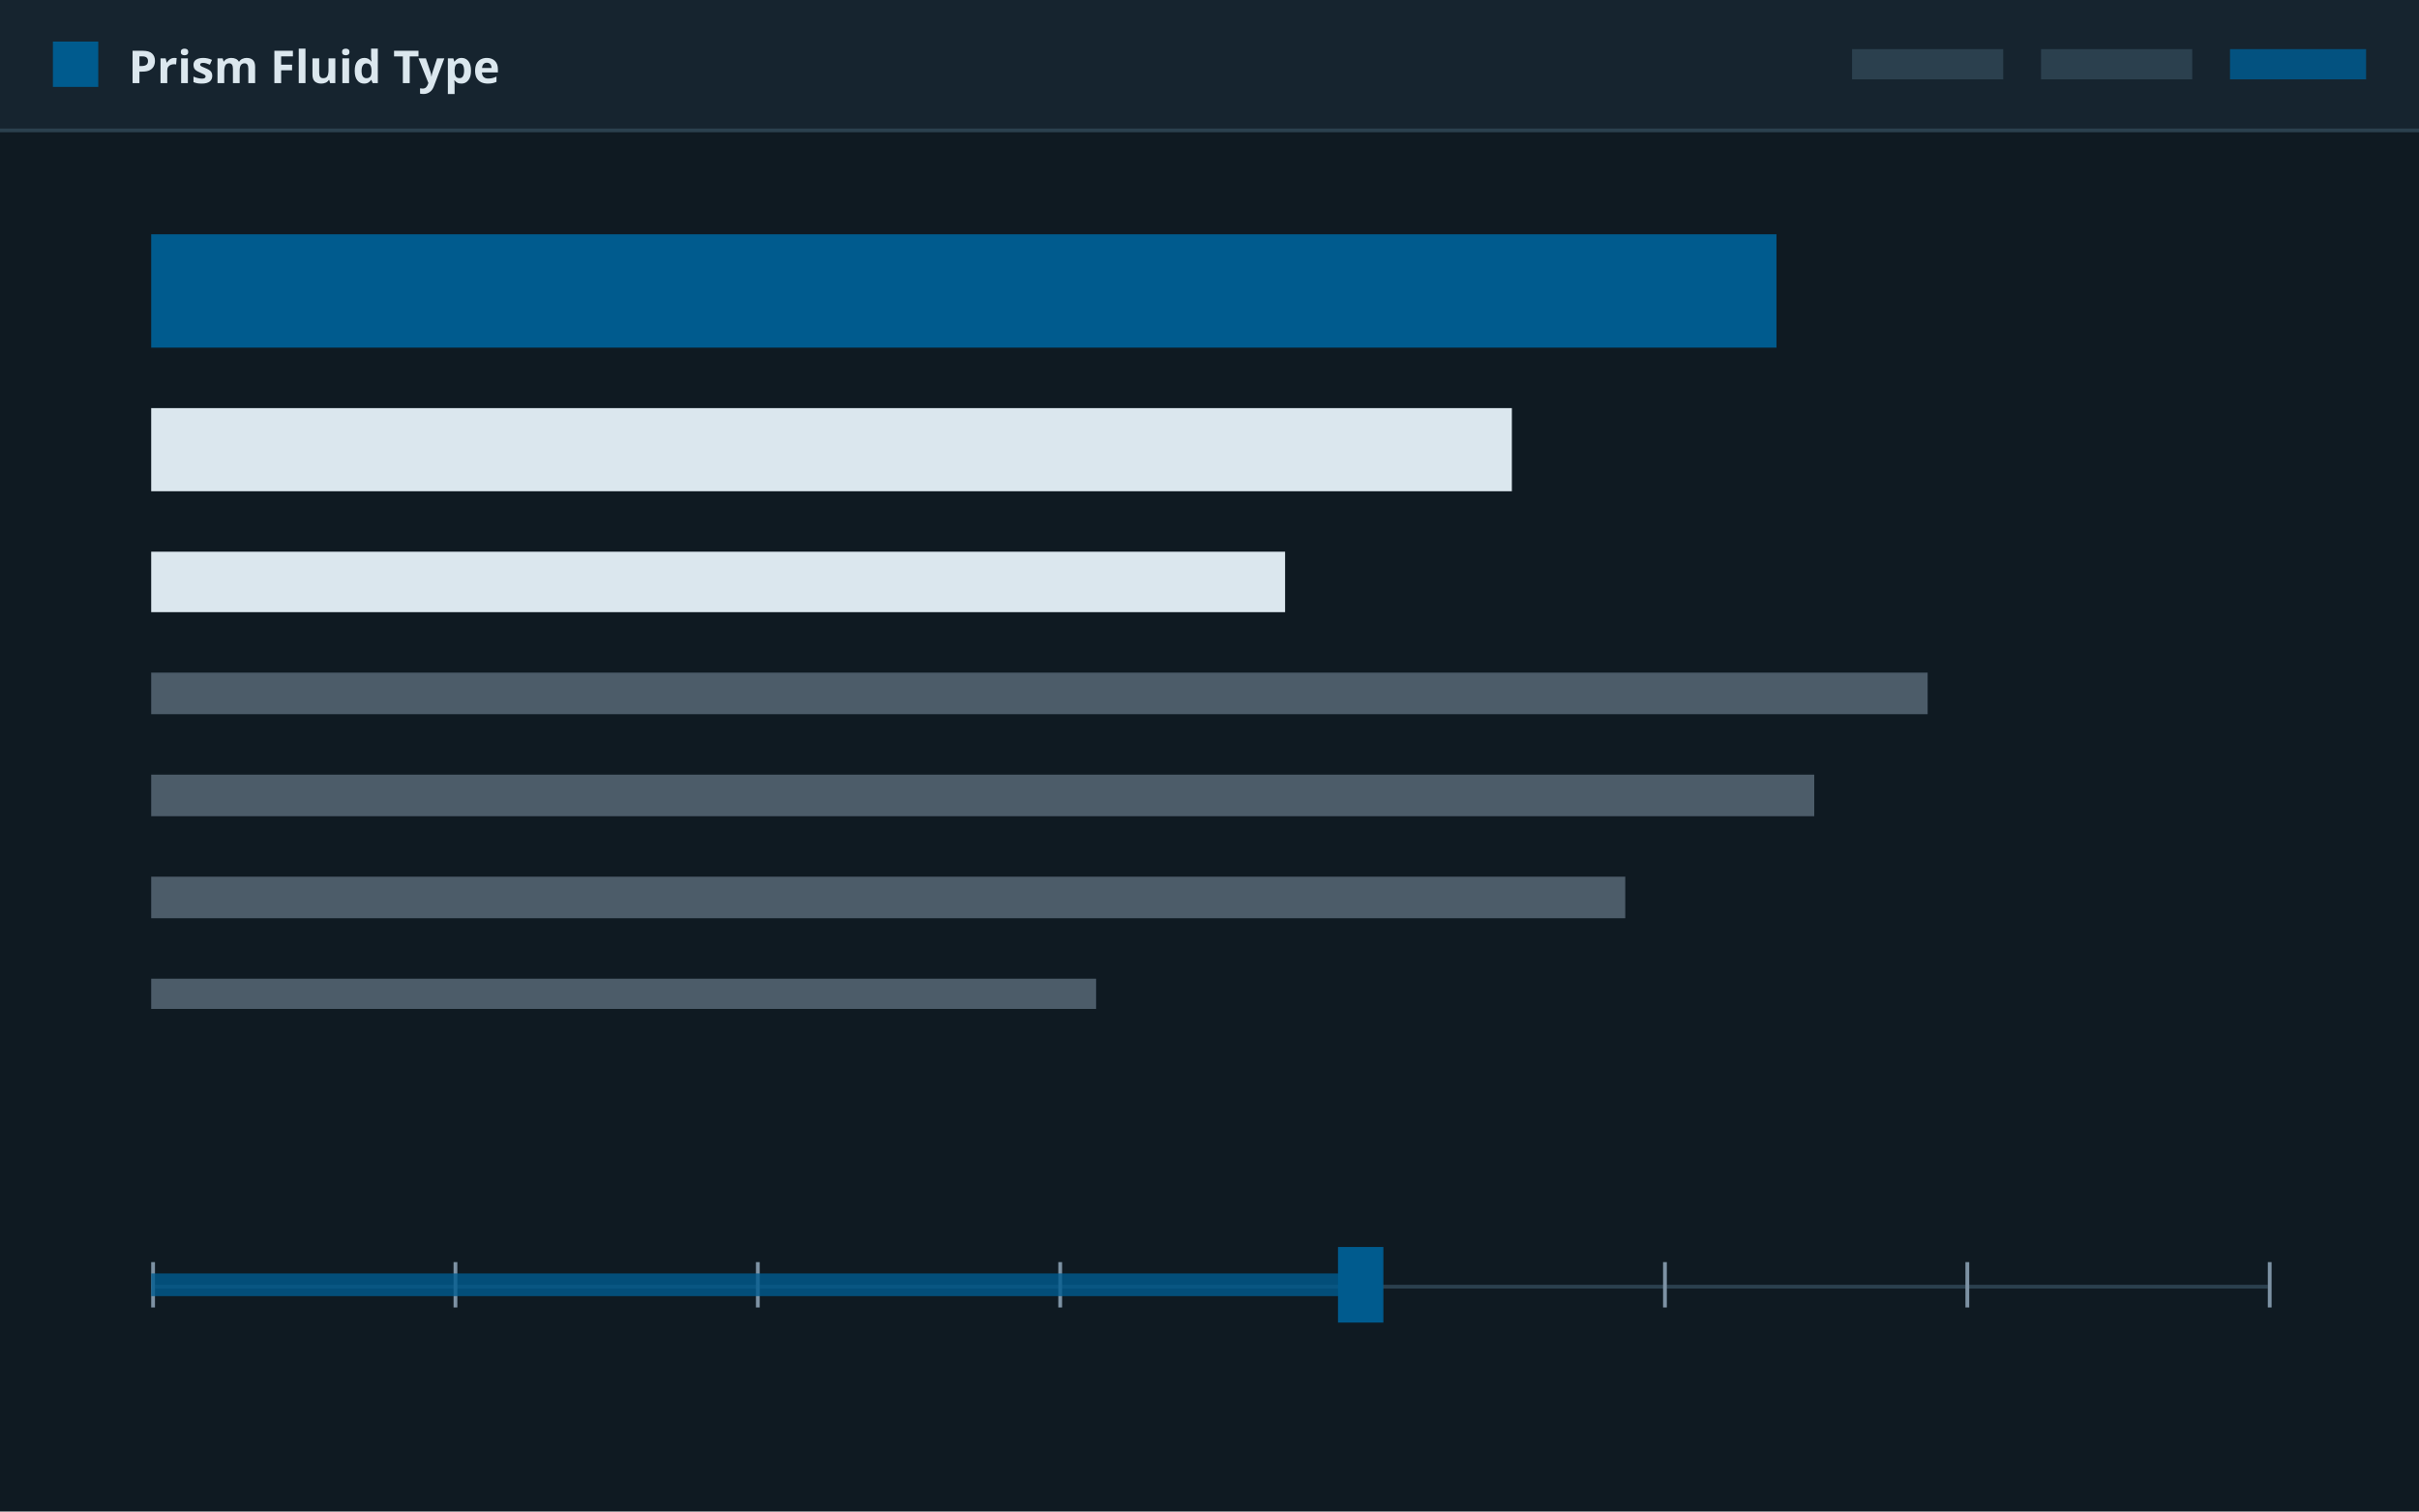
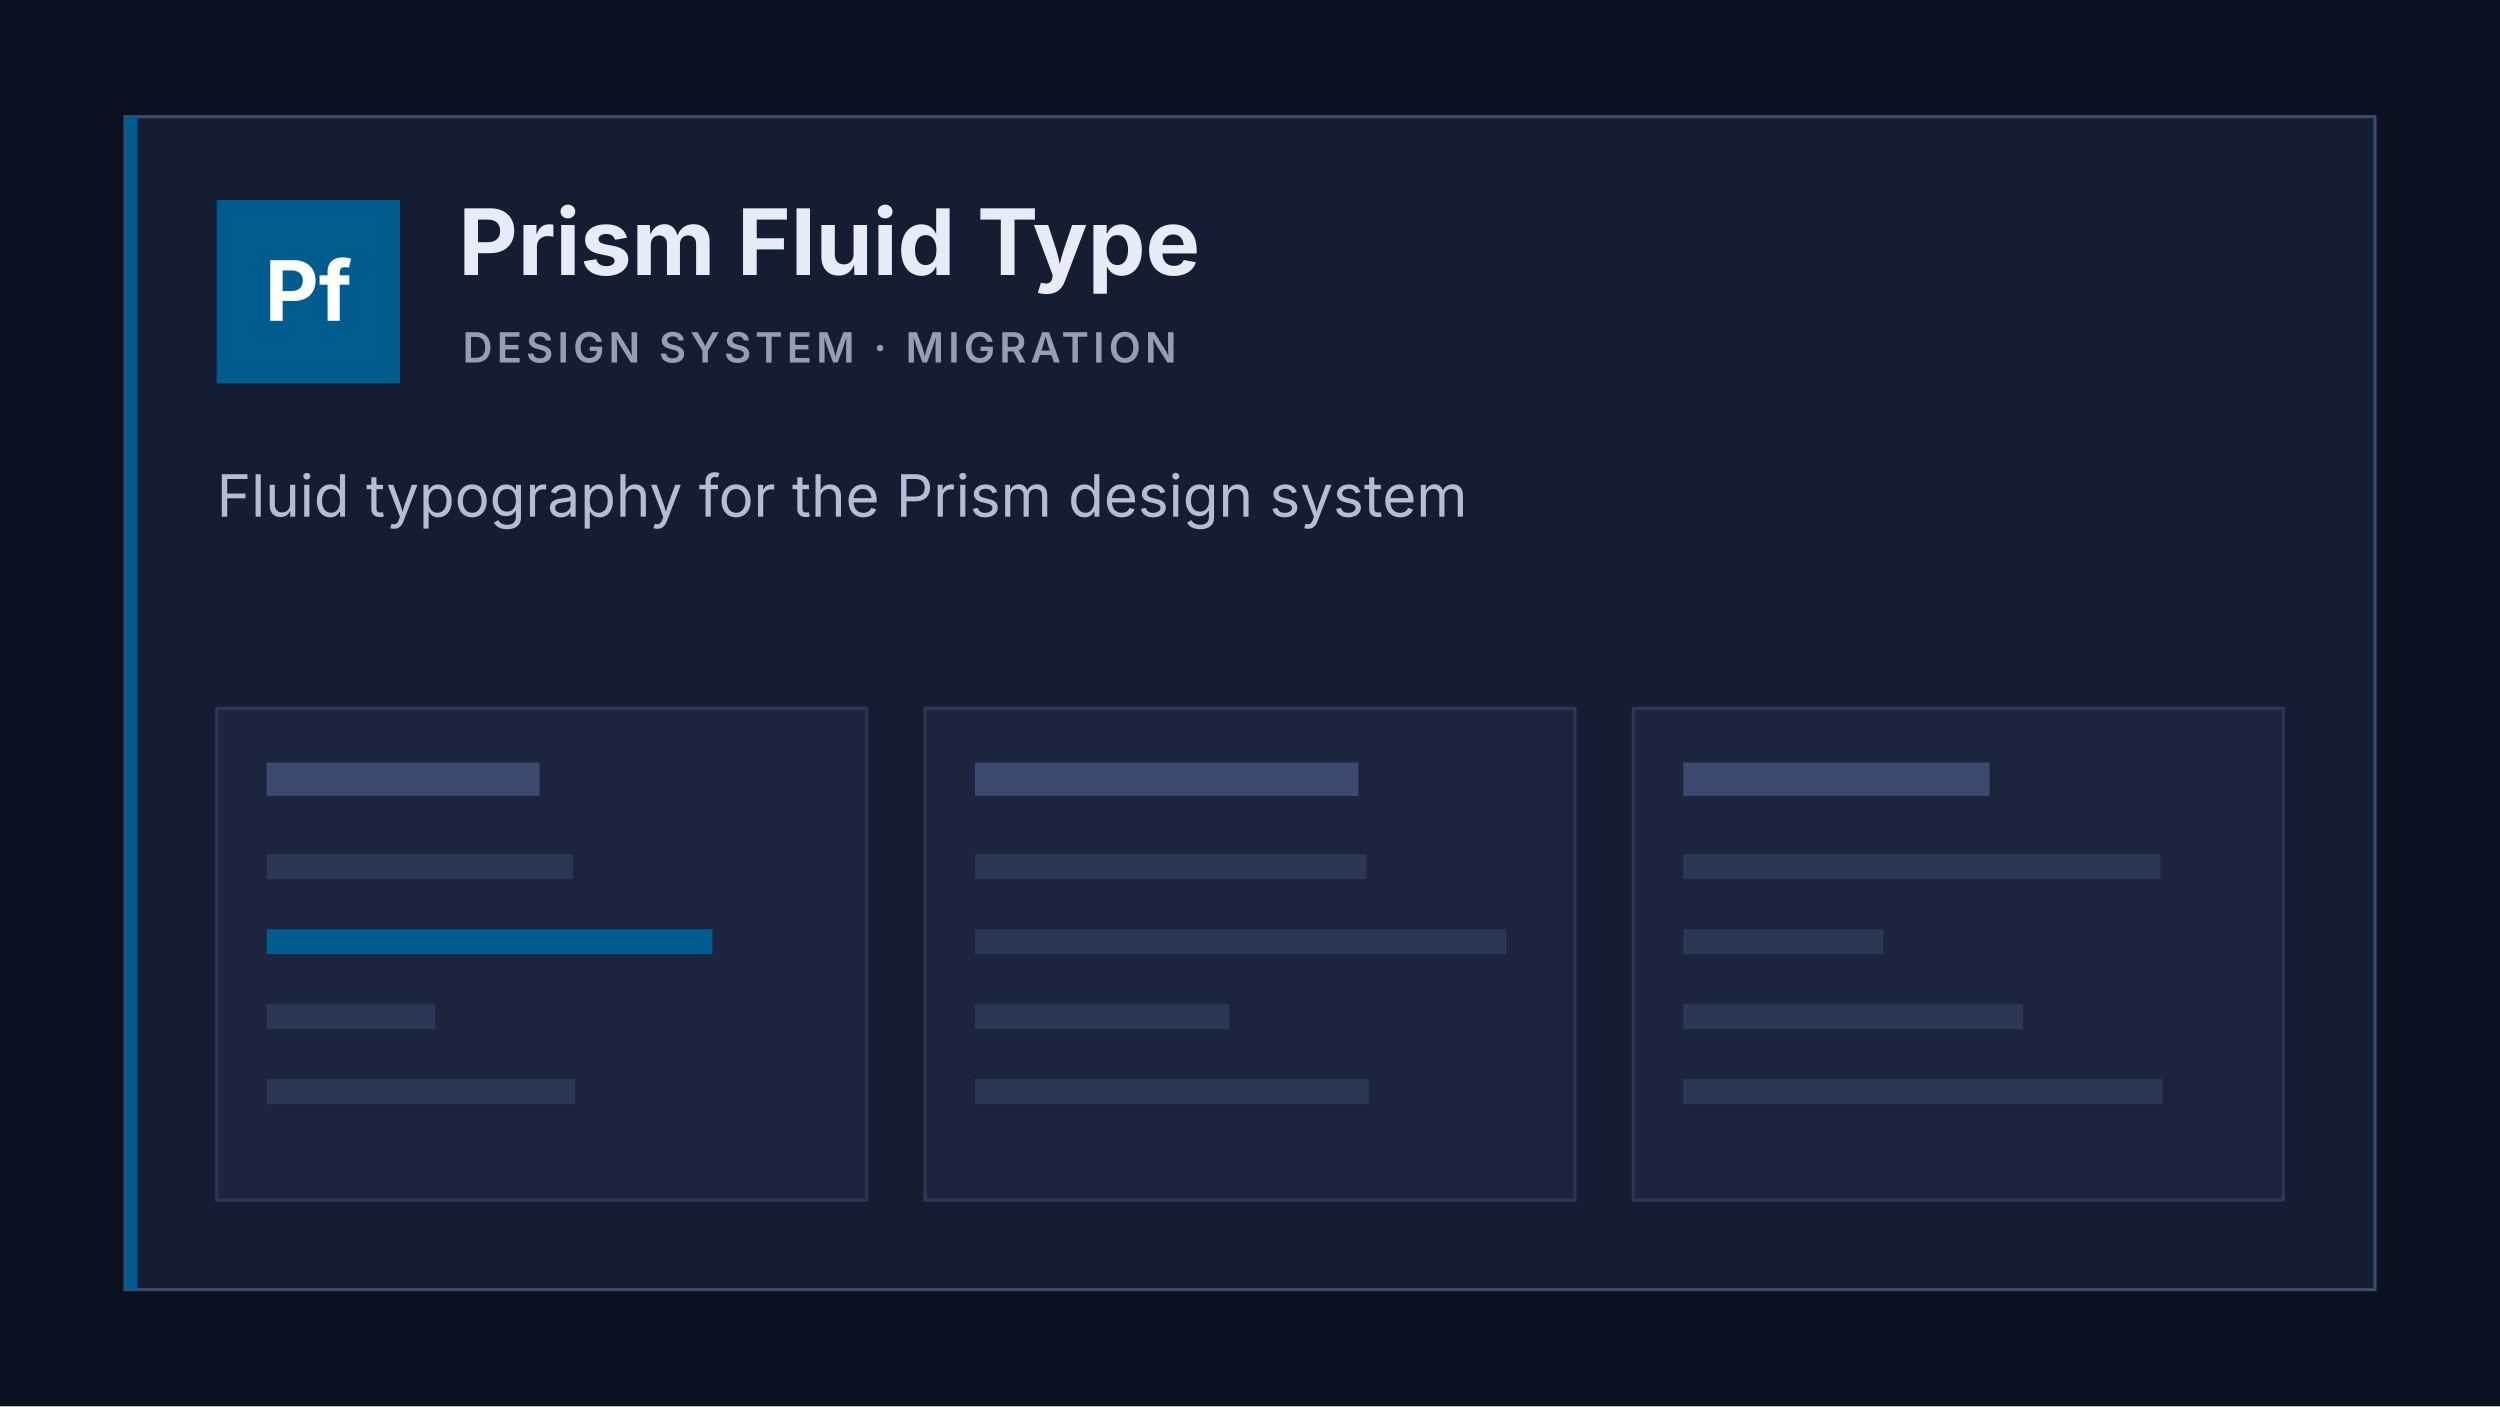
- <svg xmlns="http://www.w3.org/2000/svg" viewBox="0 0 640 400" width="640" height="400" role="img" aria-label="Placeholder preview: Prism Fluid Type">
-   <rect x="0" y="0" width="640" height="400" fill="#0f1a22" />
-   <rect x="0" y="0" width="640" height="34" fill="#16242f" />
-   <rect x="0" y="34" width="640" height="1" fill="#2b404e" />
-   <rect x="14" y="11" width="12" height="12" fill="#005b8e" />
-   <text x="34" y="22" font-family="system-ui,sans-serif" font-size="12" font-weight="600" fill="#dbe7ee">Prism Fluid Type</text>
-   <rect x="490" y="13" width="40" height="8" fill="#2b404e" />
-   <rect x="540" y="13" width="40" height="8" fill="#2b404e" />
-   <rect x="590" y="13" width="36" height="8" fill="#005b8e" opacity="0.85" />
-   <rect x="40" y="62" width="430" height="30" fill="#005b8e" />
-   <rect x="40" y="108" width="360" height="22" fill="#dbe7ee" />
-   <rect x="40" y="146" width="300" height="16" fill="#dbe7ee" />
-   <rect x="40" y="178" width="470" height="11" fill="#7d92a4" opacity="0.55" />
-   <rect x="40" y="205" width="440" height="11" fill="#7d92a4" opacity="0.55" />
-   <rect x="40" y="232" width="390" height="11" fill="#7d92a4" opacity="0.55" />
-   <rect x="40" y="259" width="250" height="8" fill="#7d92a4" opacity="0.55" />
-   <rect x="40" y="340" width="560" height="1" fill="#2b404e" />
-   <rect x="40" y="334" width="1" height="12" fill="#7d92a4" />
-   <rect x="120" y="334" width="1" height="12" fill="#7d92a4" />
-   <rect x="200" y="334" width="1" height="12" fill="#7d92a4" />
-   <rect x="280" y="334" width="1" height="12" fill="#7d92a4" />
-   <rect x="360" y="334" width="1" height="12" fill="#7d92a4" />
-   <rect x="440" y="334" width="1" height="12" fill="#7d92a4" />
-   <rect x="520" y="334" width="1" height="12" fill="#7d92a4" />
-   <rect x="600" y="334" width="1" height="12" fill="#7d92a4" />
-   <rect x="40" y="337" width="320" height="6" fill="#005b8e" opacity="0.8" />
-   <rect x="354" y="330" width="12" height="20" fill="#005b8e" />
+ <svg xmlns="http://www.w3.org/2000/svg" width="1200" height="675" viewBox="0 0 1200 675" role="img" aria-label="Prism Fluid Type: Fluid typography for the Prism design system" font-family="Atkinson Hyperlegible Next, Inter, -apple-system, Segoe UI, system-ui, sans-serif">
+   <rect width="1200" height="675" fill="#0c1120" />
+   <rect x="60" y="56" width="1080" height="563" fill="#151d33" stroke="#3d4a70" stroke-width="1.5" />
+   <rect x="60" y="56" width="6" height="563" fill="#005b8e" />
+   <rect x="104" y="96" width="88" height="88" fill="#005b8e" />
+   <text x="148" y="154" text-anchor="middle" font-size="40" font-weight="700" fill="#ffffff">Pf</text>
+   <text x="220" y="132" font-size="44" font-weight="700" fill="#e8ecf8">Prism Fluid Type</text>
+   <text x="222" y="174" font-size="20" font-weight="600" letter-spacing="2" fill="#959eb6">DESIGN SYSTEM · MIGRATION</text>
+   <text x="104" y="248" font-size="28" fill="#b4bdd6">Fluid typography for the Prism design system</text>
+   <rect x="104" y="340" width="312" height="236" fill="#1b253e" stroke="#2c3756" stroke-width="1.5" />
+   <rect x="128" y="366" width="131" height="16" fill="#3d4a70" />
+   <rect x="128" y="410" width="147" height="12" fill="#2c3756" />
+   <rect x="128" y="446" width="214" height="12" fill="#005b8e" />
+   <rect x="128" y="482" width="81" height="12" fill="#2c3756" />
+   <rect x="128" y="518" width="148" height="12" fill="#2c3756" />
+   <rect x="444" y="340" width="312" height="236" fill="#1b253e" stroke="#2c3756" stroke-width="1.5" />
+   <rect x="468" y="366" width="184" height="16" fill="#3d4a70" />
+   <rect x="468" y="410" width="188" height="12" fill="#2c3756" />
+   <rect x="468" y="446" width="255" height="12" fill="#2c3756" />
+   <rect x="468" y="482" width="122" height="12" fill="#2c3756" />
+   <rect x="468" y="518" width="189" height="12" fill="#2c3756" />
+   <rect x="784" y="340" width="312" height="236" fill="#1b253e" stroke="#2c3756" stroke-width="1.5" />
+   <rect x="808" y="366" width="147" height="16" fill="#3d4a70" />
+   <rect x="808" y="410" width="229" height="12" fill="#2c3756" />
+   <rect x="808" y="446" width="96" height="12" fill="#2c3756" />
+   <rect x="808" y="482" width="163" height="12" fill="#2c3756" />
+   <rect x="808" y="518" width="230" height="12" fill="#2c3756" />
</svg>
